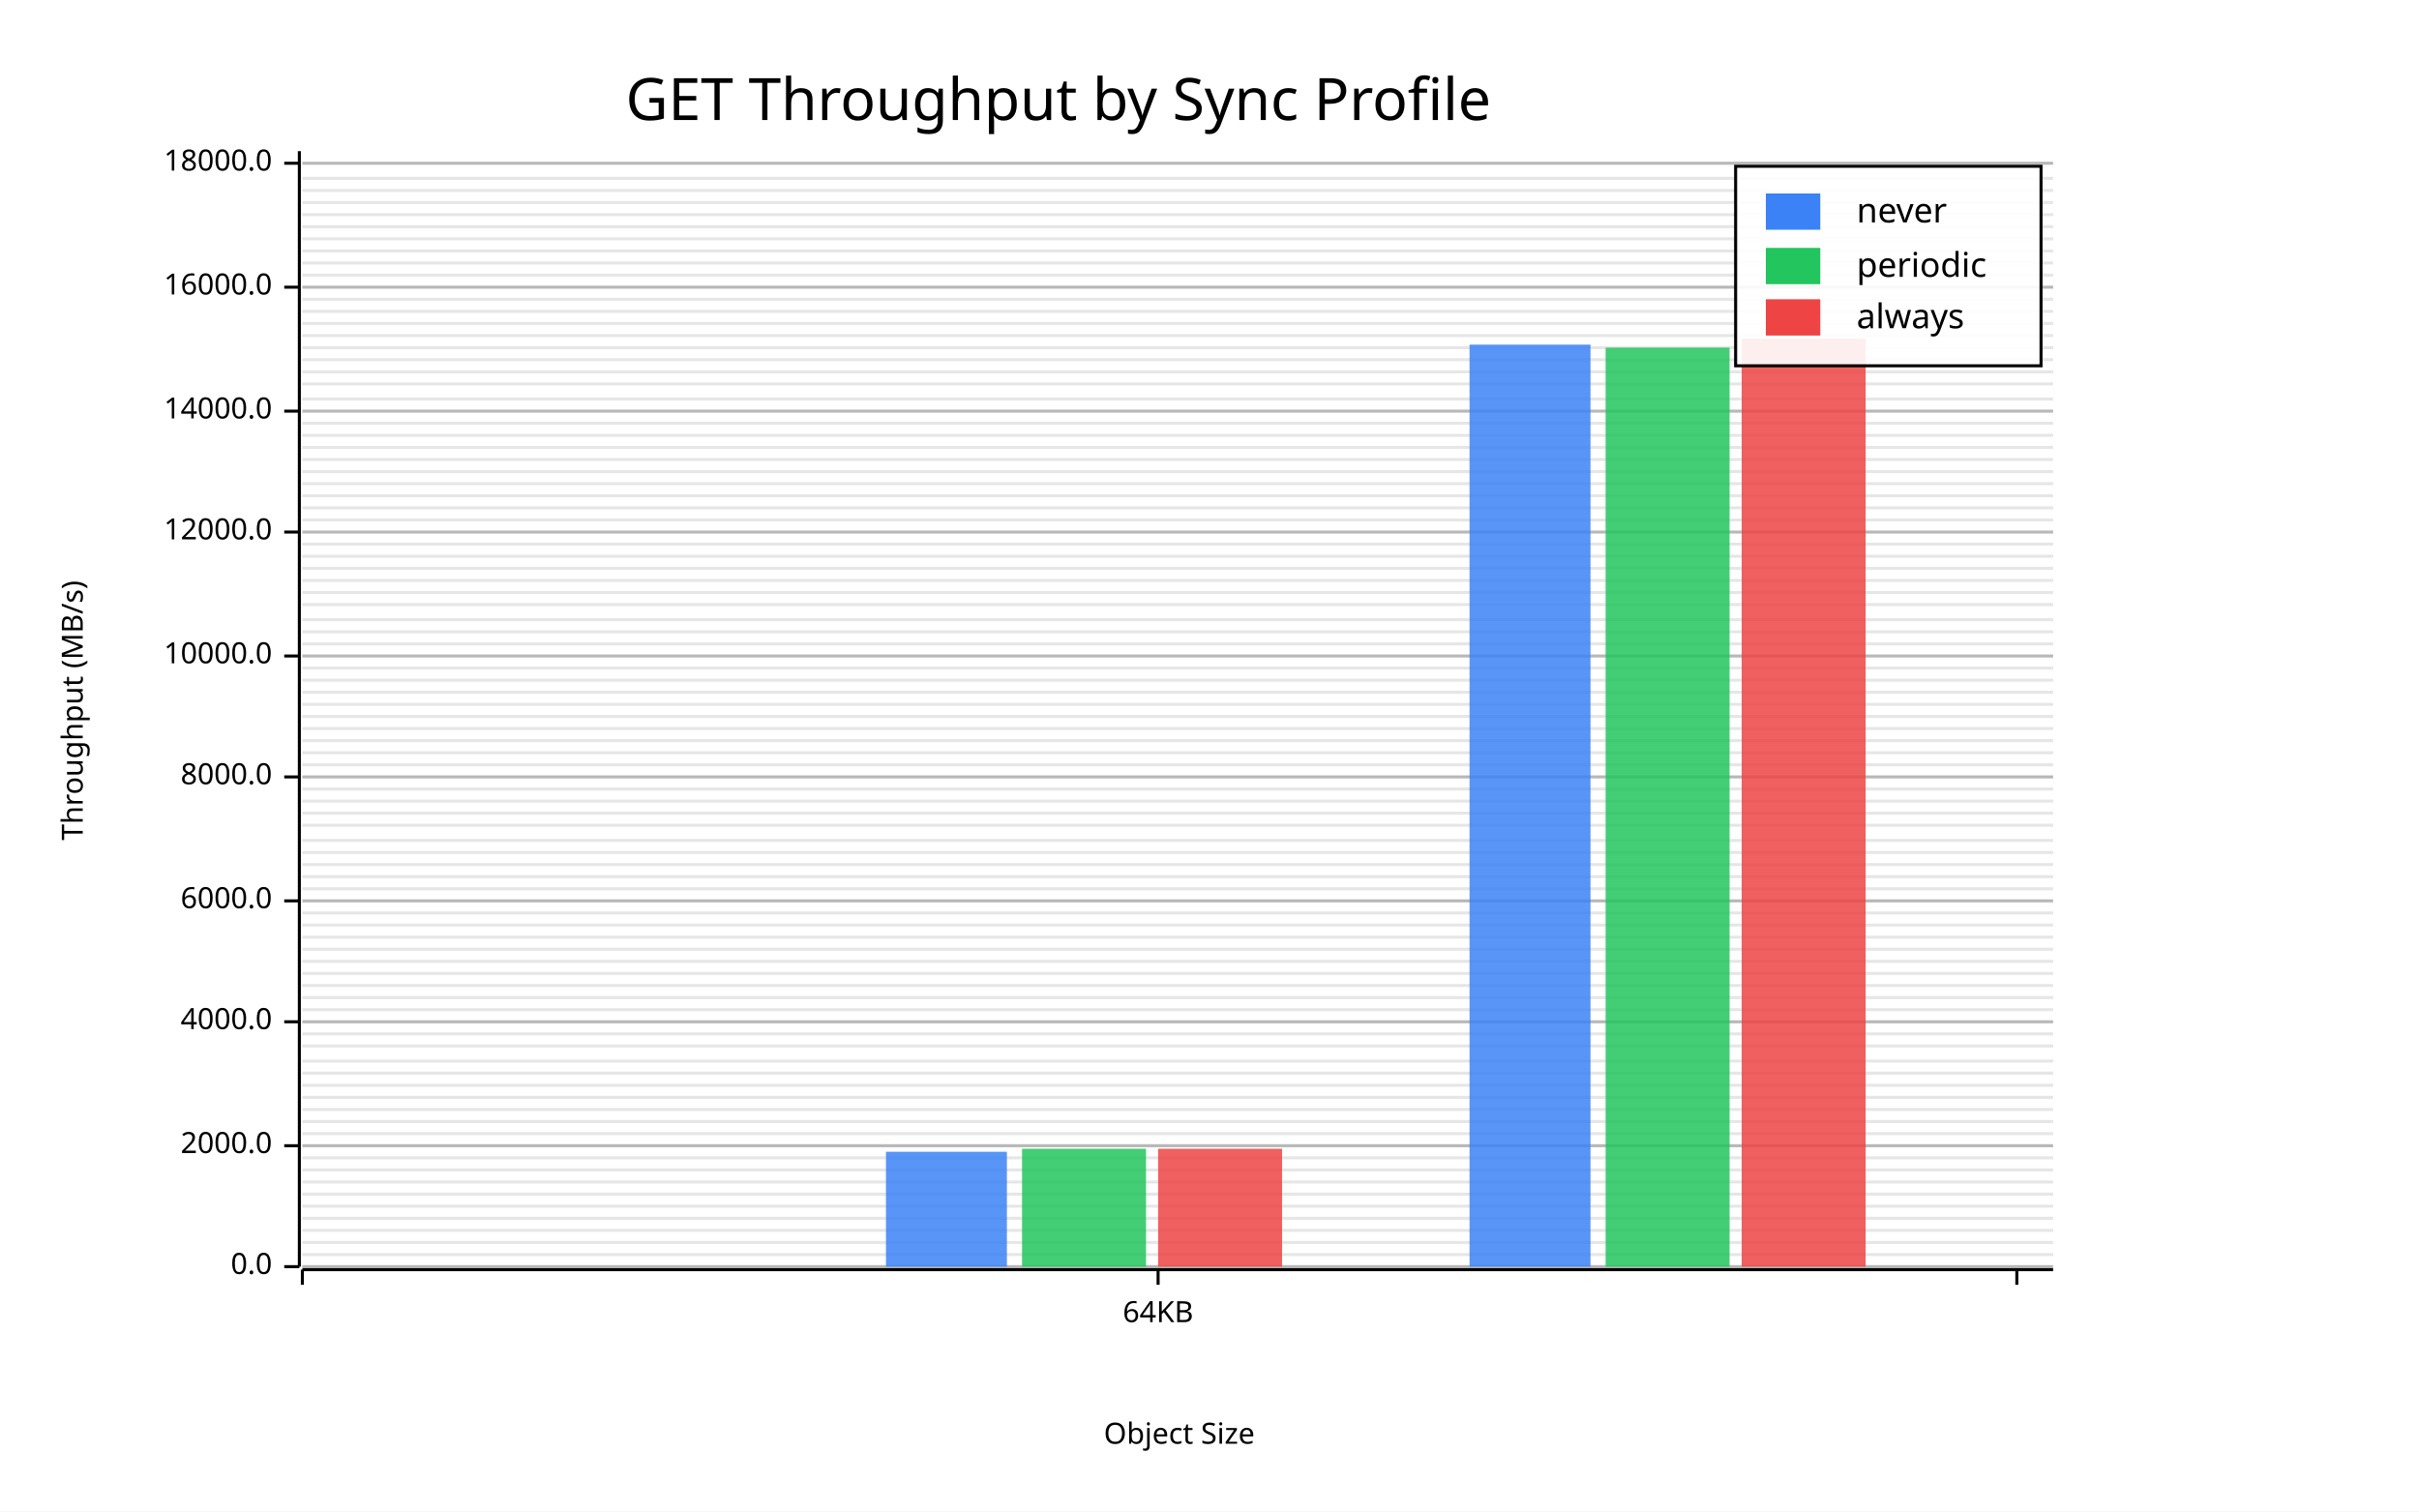
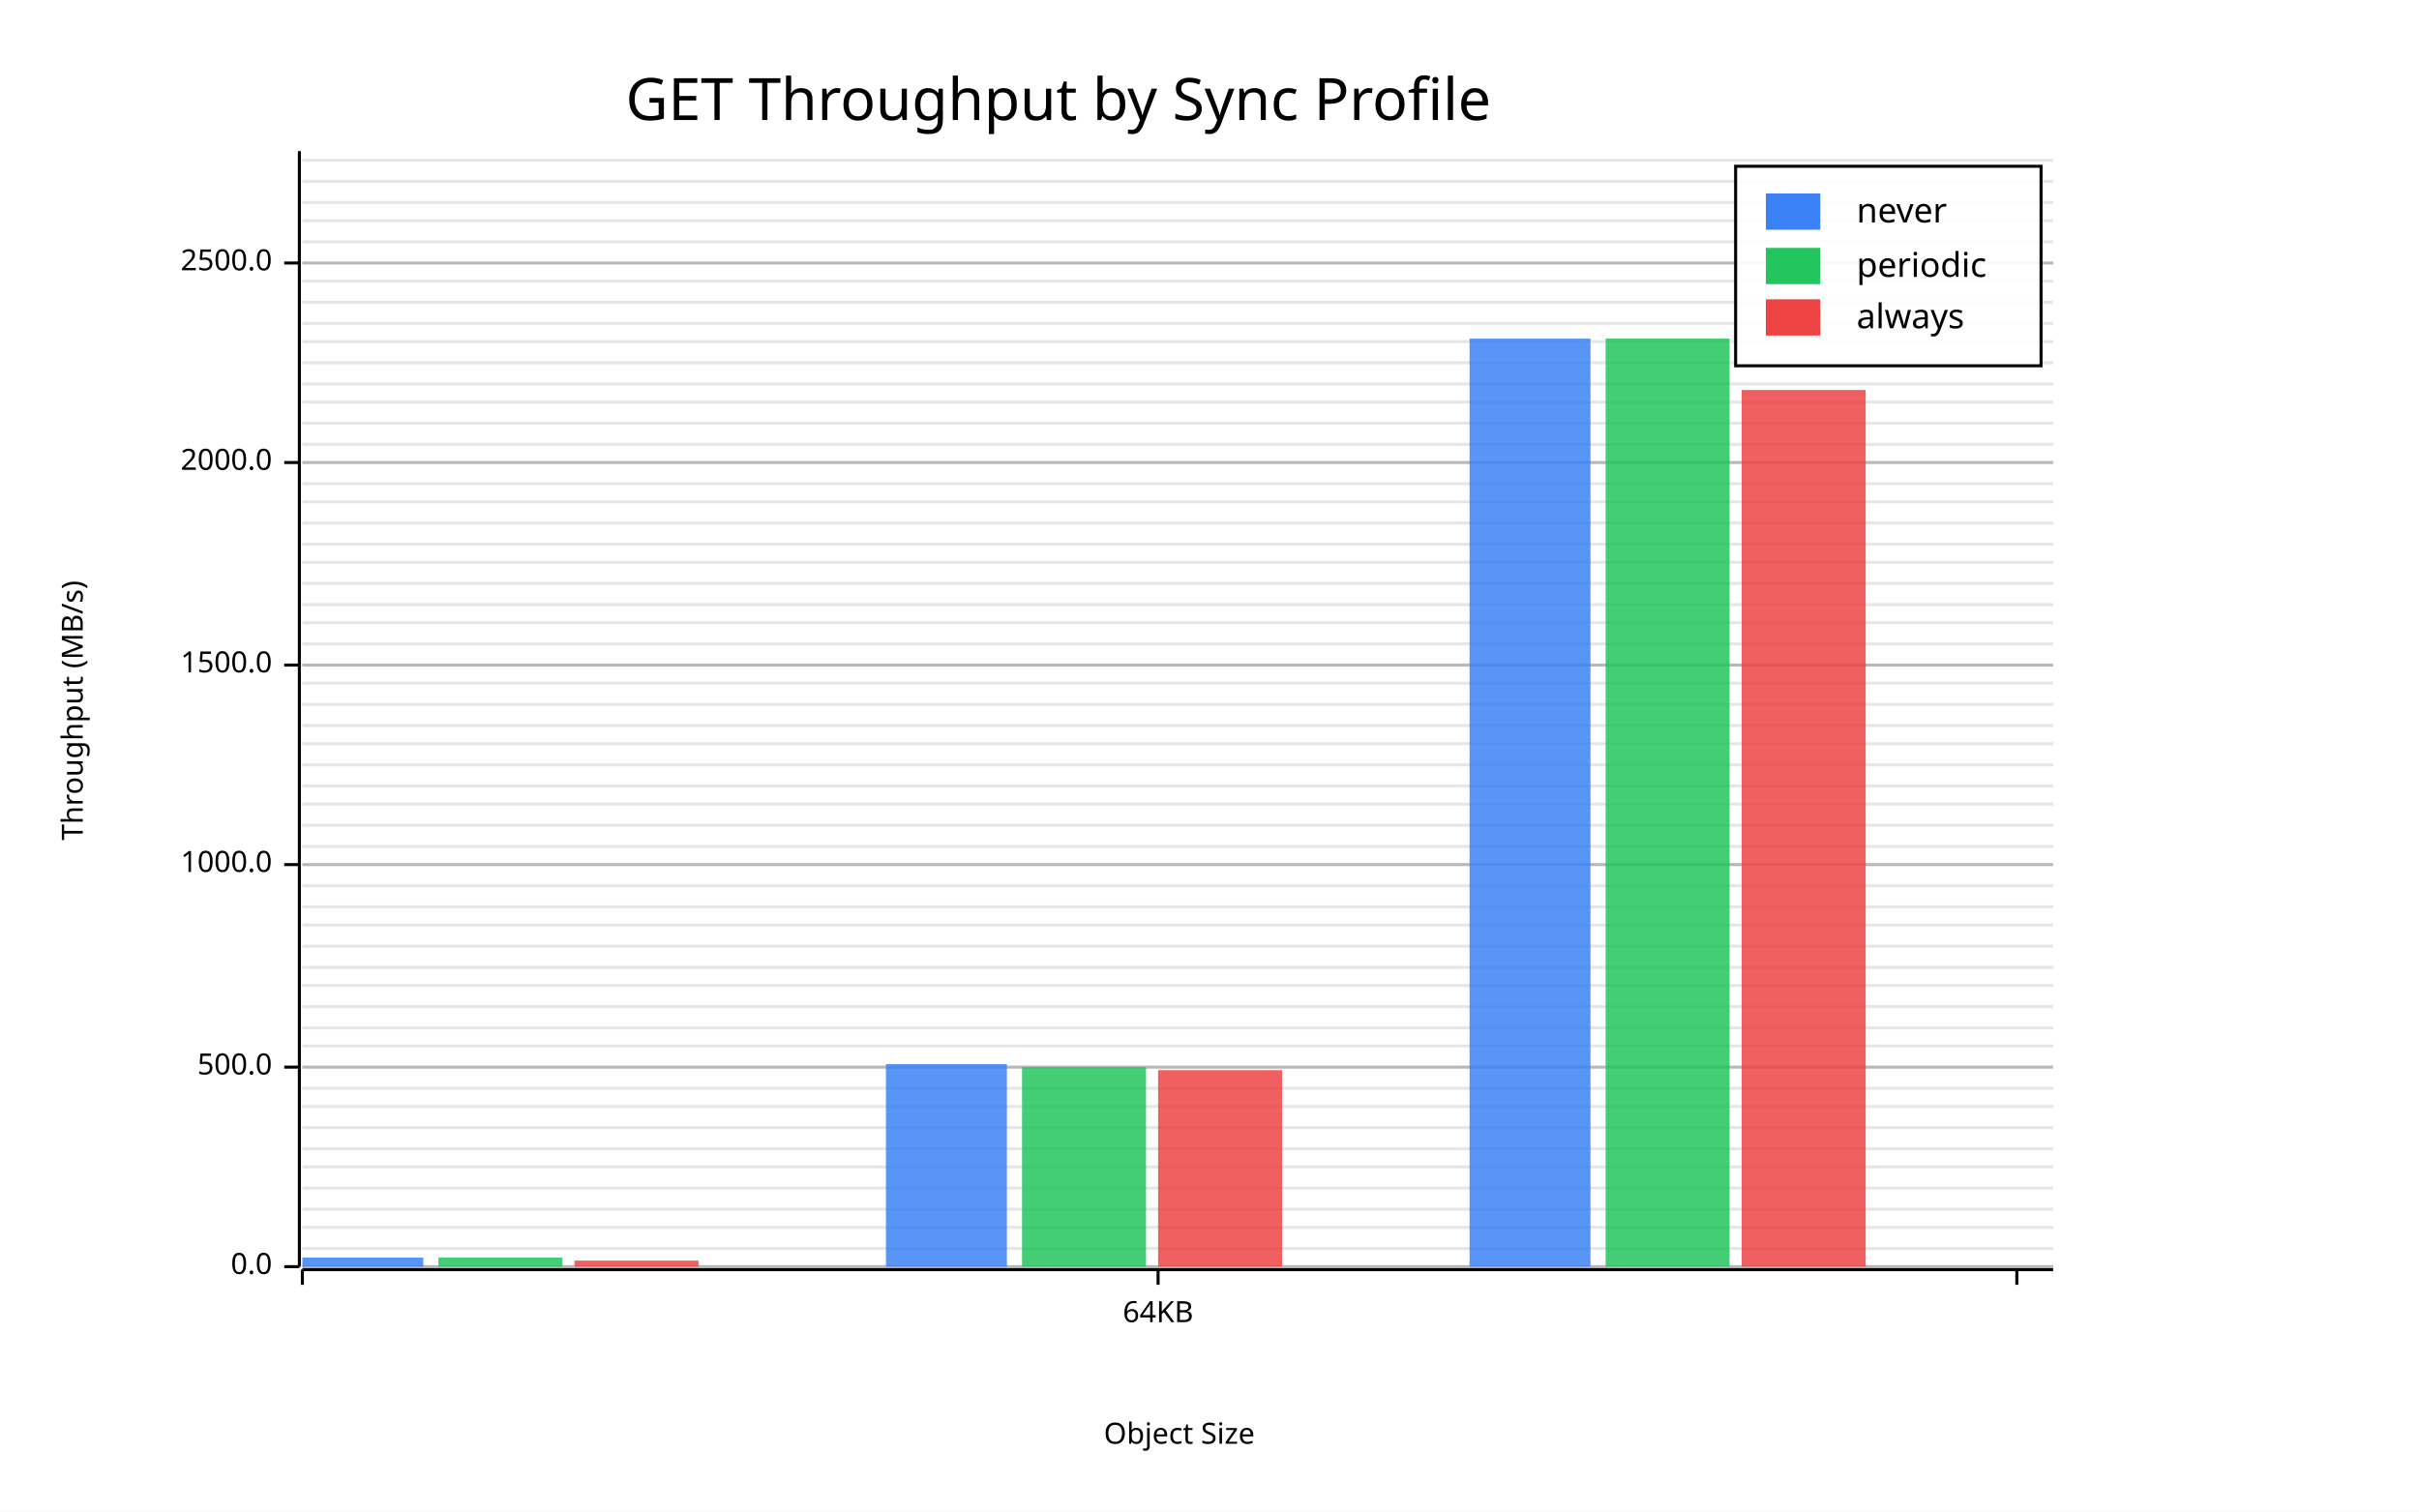
<svg xmlns="http://www.w3.org/2000/svg" width="800" height="500" viewBox="0 0 800 500">
  <rect x="0" y="0" width="800" height="500" opacity="1" fill="#FFFFFF" stroke="none" />
  <text x="350" y="25" dy="0.76em" text-anchor="middle" font-family="sans-serif" font-size="19.355" opacity="1" fill="#000000">
GET Throughput by Sync Profile
</text>
  <line opacity="0.1" stroke="#000000" stroke-width="1" x1="100" y1="419" x2="679" y2="419" />
-   <line opacity="0.1" stroke="#000000" stroke-width="1" x1="100" y1="415" x2="679" y2="415" />
-   <line opacity="0.1" stroke="#000000" stroke-width="1" x1="100" y1="411" x2="679" y2="411" />
-   <line opacity="0.1" stroke="#000000" stroke-width="1" x1="100" y1="407" x2="679" y2="407" />
-   <line opacity="0.1" stroke="#000000" stroke-width="1" x1="100" y1="403" x2="679" y2="403" />
-   <line opacity="0.1" stroke="#000000" stroke-width="1" x1="100" y1="399" x2="679" y2="399" />
-   <line opacity="0.1" stroke="#000000" stroke-width="1" x1="100" y1="395" x2="679" y2="395" />
-   <line opacity="0.1" stroke="#000000" stroke-width="1" x1="100" y1="391" x2="679" y2="391" />
-   <line opacity="0.1" stroke="#000000" stroke-width="1" x1="100" y1="387" x2="679" y2="387" />
-   <line opacity="0.1" stroke="#000000" stroke-width="1" x1="100" y1="383" x2="679" y2="383" />
-   <line opacity="0.1" stroke="#000000" stroke-width="1" x1="100" y1="379" x2="679" y2="379" />
-   <line opacity="0.1" stroke="#000000" stroke-width="1" x1="100" y1="375" x2="679" y2="375" />
-   <line opacity="0.1" stroke="#000000" stroke-width="1" x1="100" y1="371" x2="679" y2="371" />
-   <line opacity="0.1" stroke="#000000" stroke-width="1" x1="100" y1="367" x2="679" y2="367" />
-   <line opacity="0.1" stroke="#000000" stroke-width="1" x1="100" y1="363" x2="679" y2="363" />
-   <line opacity="0.1" stroke="#000000" stroke-width="1" x1="100" y1="359" x2="679" y2="359" />
-   <line opacity="0.1" stroke="#000000" stroke-width="1" x1="100" y1="355" x2="679" y2="355" />
-   <line opacity="0.1" stroke="#000000" stroke-width="1" x1="100" y1="351" x2="679" y2="351" />
+   <line opacity="0.1" stroke="#000000" stroke-width="1" x1="100" y1="413" x2="679" y2="413" />
+   <line opacity="0.1" stroke="#000000" stroke-width="1" x1="100" y1="406" x2="679" y2="406" />
+   <line opacity="0.1" stroke="#000000" stroke-width="1" x1="100" y1="400" x2="679" y2="400" />
+   <line opacity="0.1" stroke="#000000" stroke-width="1" x1="100" y1="393" x2="679" y2="393" />
+   <line opacity="0.1" stroke="#000000" stroke-width="1" x1="100" y1="386" x2="679" y2="386" />
+   <line opacity="0.1" stroke="#000000" stroke-width="1" x1="100" y1="380" x2="679" y2="380" />
+   <line opacity="0.1" stroke="#000000" stroke-width="1" x1="100" y1="373" x2="679" y2="373" />
+   <line opacity="0.1" stroke="#000000" stroke-width="1" x1="100" y1="366" x2="679" y2="366" />
+   <line opacity="0.1" stroke="#000000" stroke-width="1" x1="100" y1="360" x2="679" y2="360" />
+   <line opacity="0.1" stroke="#000000" stroke-width="1" x1="100" y1="353" x2="679" y2="353" />
  <line opacity="0.1" stroke="#000000" stroke-width="1" x1="100" y1="346" x2="679" y2="346" />
-   <line opacity="0.1" stroke="#000000" stroke-width="1" x1="100" y1="342" x2="679" y2="342" />
-   <line opacity="0.1" stroke="#000000" stroke-width="1" x1="100" y1="338" x2="679" y2="338" />
-   <line opacity="0.1" stroke="#000000" stroke-width="1" x1="100" y1="334" x2="679" y2="334" />
-   <line opacity="0.1" stroke="#000000" stroke-width="1" x1="100" y1="330" x2="679" y2="330" />
+   <line opacity="0.1" stroke="#000000" stroke-width="1" x1="100" y1="340" x2="679" y2="340" />
+   <line opacity="0.1" stroke="#000000" stroke-width="1" x1="100" y1="333" x2="679" y2="333" />
  <line opacity="0.1" stroke="#000000" stroke-width="1" x1="100" y1="326" x2="679" y2="326" />
-   <line opacity="0.1" stroke="#000000" stroke-width="1" x1="100" y1="322" x2="679" y2="322" />
-   <line opacity="0.1" stroke="#000000" stroke-width="1" x1="100" y1="318" x2="679" y2="318" />
-   <line opacity="0.1" stroke="#000000" stroke-width="1" x1="100" y1="314" x2="679" y2="314" />
-   <line opacity="0.1" stroke="#000000" stroke-width="1" x1="100" y1="310" x2="679" y2="310" />
+   <line opacity="0.1" stroke="#000000" stroke-width="1" x1="100" y1="320" x2="679" y2="320" />
+   <line opacity="0.1" stroke="#000000" stroke-width="1" x1="100" y1="313" x2="679" y2="313" />
  <line opacity="0.1" stroke="#000000" stroke-width="1" x1="100" y1="306" x2="679" y2="306" />
-   <line opacity="0.1" stroke="#000000" stroke-width="1" x1="100" y1="302" x2="679" y2="302" />
-   <line opacity="0.1" stroke="#000000" stroke-width="1" x1="100" y1="298" x2="679" y2="298" />
-   <line opacity="0.1" stroke="#000000" stroke-width="1" x1="100" y1="294" x2="679" y2="294" />
-   <line opacity="0.1" stroke="#000000" stroke-width="1" x1="100" y1="290" x2="679" y2="290" />
+   <line opacity="0.1" stroke="#000000" stroke-width="1" x1="100" y1="300" x2="679" y2="300" />
+   <line opacity="0.1" stroke="#000000" stroke-width="1" x1="100" y1="293" x2="679" y2="293" />
  <line opacity="0.1" stroke="#000000" stroke-width="1" x1="100" y1="286" x2="679" y2="286" />
-   <line opacity="0.1" stroke="#000000" stroke-width="1" x1="100" y1="282" x2="679" y2="282" />
-   <line opacity="0.1" stroke="#000000" stroke-width="1" x1="100" y1="278" x2="679" y2="278" />
+   <line opacity="0.1" stroke="#000000" stroke-width="1" x1="100" y1="280" x2="679" y2="280" />
  <line opacity="0.1" stroke="#000000" stroke-width="1" x1="100" y1="273" x2="679" y2="273" />
-   <line opacity="0.1" stroke="#000000" stroke-width="1" x1="100" y1="269" x2="679" y2="269" />
-   <line opacity="0.1" stroke="#000000" stroke-width="1" x1="100" y1="265" x2="679" y2="265" />
-   <line opacity="0.1" stroke="#000000" stroke-width="1" x1="100" y1="261" x2="679" y2="261" />
-   <line opacity="0.1" stroke="#000000" stroke-width="1" x1="100" y1="257" x2="679" y2="257" />
+   <line opacity="0.1" stroke="#000000" stroke-width="1" x1="100" y1="266" x2="679" y2="266" />
+   <line opacity="0.1" stroke="#000000" stroke-width="1" x1="100" y1="260" x2="679" y2="260" />
  <line opacity="0.1" stroke="#000000" stroke-width="1" x1="100" y1="253" x2="679" y2="253" />
-   <line opacity="0.1" stroke="#000000" stroke-width="1" x1="100" y1="249" x2="679" y2="249" />
-   <line opacity="0.1" stroke="#000000" stroke-width="1" x1="100" y1="245" x2="679" y2="245" />
-   <line opacity="0.1" stroke="#000000" stroke-width="1" x1="100" y1="241" x2="679" y2="241" />
-   <line opacity="0.1" stroke="#000000" stroke-width="1" x1="100" y1="237" x2="679" y2="237" />
+   <line opacity="0.1" stroke="#000000" stroke-width="1" x1="100" y1="246" x2="679" y2="246" />
+   <line opacity="0.1" stroke="#000000" stroke-width="1" x1="100" y1="240" x2="679" y2="240" />
  <line opacity="0.1" stroke="#000000" stroke-width="1" x1="100" y1="233" x2="679" y2="233" />
-   <line opacity="0.1" stroke="#000000" stroke-width="1" x1="100" y1="229" x2="679" y2="229" />
-   <line opacity="0.1" stroke="#000000" stroke-width="1" x1="100" y1="225" x2="679" y2="225" />
-   <line opacity="0.1" stroke="#000000" stroke-width="1" x1="100" y1="221" x2="679" y2="221" />
-   <line opacity="0.1" stroke="#000000" stroke-width="1" x1="100" y1="217" x2="679" y2="217" />
+   <line opacity="0.1" stroke="#000000" stroke-width="1" x1="100" y1="226" x2="679" y2="226" />
+   <line opacity="0.1" stroke="#000000" stroke-width="1" x1="100" y1="220" x2="679" y2="220" />
  <line opacity="0.1" stroke="#000000" stroke-width="1" x1="100" y1="213" x2="679" y2="213" />
-   <line opacity="0.1" stroke="#000000" stroke-width="1" x1="100" y1="209" x2="679" y2="209" />
-   <line opacity="0.1" stroke="#000000" stroke-width="1" x1="100" y1="205" x2="679" y2="205" />
+   <line opacity="0.1" stroke="#000000" stroke-width="1" x1="100" y1="206" x2="679" y2="206" />
  <line opacity="0.1" stroke="#000000" stroke-width="1" x1="100" y1="200" x2="679" y2="200" />
-   <line opacity="0.1" stroke="#000000" stroke-width="1" x1="100" y1="196" x2="679" y2="196" />
-   <line opacity="0.1" stroke="#000000" stroke-width="1" x1="100" y1="192" x2="679" y2="192" />
-   <line opacity="0.1" stroke="#000000" stroke-width="1" x1="100" y1="188" x2="679" y2="188" />
-   <line opacity="0.1" stroke="#000000" stroke-width="1" x1="100" y1="184" x2="679" y2="184" />
+   <line opacity="0.1" stroke="#000000" stroke-width="1" x1="100" y1="193" x2="679" y2="193" />
+   <line opacity="0.1" stroke="#000000" stroke-width="1" x1="100" y1="186" x2="679" y2="186" />
  <line opacity="0.1" stroke="#000000" stroke-width="1" x1="100" y1="180" x2="679" y2="180" />
-   <line opacity="0.1" stroke="#000000" stroke-width="1" x1="100" y1="176" x2="679" y2="176" />
-   <line opacity="0.1" stroke="#000000" stroke-width="1" x1="100" y1="172" x2="679" y2="172" />
-   <line opacity="0.1" stroke="#000000" stroke-width="1" x1="100" y1="168" x2="679" y2="168" />
-   <line opacity="0.1" stroke="#000000" stroke-width="1" x1="100" y1="164" x2="679" y2="164" />
+   <line opacity="0.1" stroke="#000000" stroke-width="1" x1="100" y1="173" x2="679" y2="173" />
+   <line opacity="0.1" stroke="#000000" stroke-width="1" x1="100" y1="166" x2="679" y2="166" />
  <line opacity="0.1" stroke="#000000" stroke-width="1" x1="100" y1="160" x2="679" y2="160" />
-   <line opacity="0.1" stroke="#000000" stroke-width="1" x1="100" y1="156" x2="679" y2="156" />
-   <line opacity="0.1" stroke="#000000" stroke-width="1" x1="100" y1="152" x2="679" y2="152" />
-   <line opacity="0.1" stroke="#000000" stroke-width="1" x1="100" y1="148" x2="679" y2="148" />
-   <line opacity="0.1" stroke="#000000" stroke-width="1" x1="100" y1="144" x2="679" y2="144" />
+   <line opacity="0.1" stroke="#000000" stroke-width="1" x1="100" y1="153" x2="679" y2="153" />
+   <line opacity="0.1" stroke="#000000" stroke-width="1" x1="100" y1="147" x2="679" y2="147" />
  <line opacity="0.1" stroke="#000000" stroke-width="1" x1="100" y1="140" x2="679" y2="140" />
-   <line opacity="0.1" stroke="#000000" stroke-width="1" x1="100" y1="136" x2="679" y2="136" />
-   <line opacity="0.1" stroke="#000000" stroke-width="1" x1="100" y1="132" x2="679" y2="132" />
+   <line opacity="0.1" stroke="#000000" stroke-width="1" x1="100" y1="133" x2="679" y2="133" />
  <line opacity="0.1" stroke="#000000" stroke-width="1" x1="100" y1="127" x2="679" y2="127" />
-   <line opacity="0.1" stroke="#000000" stroke-width="1" x1="100" y1="123" x2="679" y2="123" />
-   <line opacity="0.1" stroke="#000000" stroke-width="1" x1="100" y1="119" x2="679" y2="119" />
-   <line opacity="0.1" stroke="#000000" stroke-width="1" x1="100" y1="115" x2="679" y2="115" />
-   <line opacity="0.1" stroke="#000000" stroke-width="1" x1="100" y1="111" x2="679" y2="111" />
+   <line opacity="0.1" stroke="#000000" stroke-width="1" x1="100" y1="120" x2="679" y2="120" />
+   <line opacity="0.1" stroke="#000000" stroke-width="1" x1="100" y1="113" x2="679" y2="113" />
  <line opacity="0.1" stroke="#000000" stroke-width="1" x1="100" y1="107" x2="679" y2="107" />
-   <line opacity="0.1" stroke="#000000" stroke-width="1" x1="100" y1="103" x2="679" y2="103" />
-   <line opacity="0.1" stroke="#000000" stroke-width="1" x1="100" y1="99" x2="679" y2="99" />
-   <line opacity="0.1" stroke="#000000" stroke-width="1" x1="100" y1="95" x2="679" y2="95" />
-   <line opacity="0.1" stroke="#000000" stroke-width="1" x1="100" y1="91" x2="679" y2="91" />
+   <line opacity="0.1" stroke="#000000" stroke-width="1" x1="100" y1="100" x2="679" y2="100" />
+   <line opacity="0.1" stroke="#000000" stroke-width="1" x1="100" y1="93" x2="679" y2="93" />
  <line opacity="0.1" stroke="#000000" stroke-width="1" x1="100" y1="87" x2="679" y2="87" />
-   <line opacity="0.1" stroke="#000000" stroke-width="1" x1="100" y1="83" x2="679" y2="83" />
-   <line opacity="0.1" stroke="#000000" stroke-width="1" x1="100" y1="79" x2="679" y2="79" />
-   <line opacity="0.1" stroke="#000000" stroke-width="1" x1="100" y1="75" x2="679" y2="75" />
-   <line opacity="0.1" stroke="#000000" stroke-width="1" x1="100" y1="71" x2="679" y2="71" />
+   <line opacity="0.1" stroke="#000000" stroke-width="1" x1="100" y1="80" x2="679" y2="80" />
+   <line opacity="0.1" stroke="#000000" stroke-width="1" x1="100" y1="73" x2="679" y2="73" />
  <line opacity="0.1" stroke="#000000" stroke-width="1" x1="100" y1="67" x2="679" y2="67" />
-   <line opacity="0.1" stroke="#000000" stroke-width="1" x1="100" y1="63" x2="679" y2="63" />
-   <line opacity="0.1" stroke="#000000" stroke-width="1" x1="100" y1="59" x2="679" y2="59" />
-   <line opacity="0.1" stroke="#000000" stroke-width="1" x1="100" y1="54" x2="679" y2="54" />
+   <line opacity="0.1" stroke="#000000" stroke-width="1" x1="100" y1="60" x2="679" y2="60" />
+   <line opacity="0.1" stroke="#000000" stroke-width="1" x1="100" y1="53" x2="679" y2="53" />
  <text x="20" y="235" dy="0.76em" text-anchor="middle" font-family="sans-serif" font-size="9.677" opacity="1" fill="#000000" transform="rotate(270, 20, 235)">
Throughput (MB/s)
</text>
  <text x="390" y="480" dy="-0.5ex" text-anchor="middle" font-family="sans-serif" font-size="9.677" opacity="1" fill="#000000">
Object Size
</text>
  <line opacity="0.2" stroke="#000000" stroke-width="1" x1="100" y1="419" x2="679" y2="419" />
-   <line opacity="0.2" stroke="#000000" stroke-width="1" x1="100" y1="379" x2="679" y2="379" />
-   <line opacity="0.2" stroke="#000000" stroke-width="1" x1="100" y1="338" x2="679" y2="338" />
-   <line opacity="0.2" stroke="#000000" stroke-width="1" x1="100" y1="298" x2="679" y2="298" />
-   <line opacity="0.2" stroke="#000000" stroke-width="1" x1="100" y1="257" x2="679" y2="257" />
-   <line opacity="0.2" stroke="#000000" stroke-width="1" x1="100" y1="217" x2="679" y2="217" />
-   <line opacity="0.2" stroke="#000000" stroke-width="1" x1="100" y1="176" x2="679" y2="176" />
-   <line opacity="0.2" stroke="#000000" stroke-width="1" x1="100" y1="136" x2="679" y2="136" />
-   <line opacity="0.2" stroke="#000000" stroke-width="1" x1="100" y1="95" x2="679" y2="95" />
-   <line opacity="0.2" stroke="#000000" stroke-width="1" x1="100" y1="54" x2="679" y2="54" />
+   <line opacity="0.2" stroke="#000000" stroke-width="1" x1="100" y1="353" x2="679" y2="353" />
+   <line opacity="0.2" stroke="#000000" stroke-width="1" x1="100" y1="286" x2="679" y2="286" />
+   <line opacity="0.2" stroke="#000000" stroke-width="1" x1="100" y1="220" x2="679" y2="220" />
+   <line opacity="0.2" stroke="#000000" stroke-width="1" x1="100" y1="153" x2="679" y2="153" />
+   <line opacity="0.2" stroke="#000000" stroke-width="1" x1="100" y1="87" x2="679" y2="87" />
  <polyline fill="none" opacity="1" stroke="#000000" stroke-width="1" points="99,50 99,419 " />
  <text x="90" y="419" dy="0.5ex" text-anchor="end" font-family="sans-serif" font-size="9.677" opacity="1" fill="#000000">
0.0
</text>
  <polyline fill="none" opacity="1" stroke="#000000" stroke-width="1" points="94,419 99,419 " />
-   <text x="90" y="379" dy="0.5ex" text-anchor="end" font-family="sans-serif" font-size="9.677" opacity="1" fill="#000000">
+   <text x="90" y="353" dy="0.5ex" text-anchor="end" font-family="sans-serif" font-size="9.677" opacity="1" fill="#000000">
+ 500.0
+ </text>
+   <polyline fill="none" opacity="1" stroke="#000000" stroke-width="1" points="94,353 99,353 " />
+   <text x="90" y="286" dy="0.5ex" text-anchor="end" font-family="sans-serif" font-size="9.677" opacity="1" fill="#000000">
+ 1000.0
+ </text>
+   <polyline fill="none" opacity="1" stroke="#000000" stroke-width="1" points="94,286 99,286 " />
+   <text x="90" y="220" dy="0.5ex" text-anchor="end" font-family="sans-serif" font-size="9.677" opacity="1" fill="#000000">
+ 1500.0
+ </text>
+   <polyline fill="none" opacity="1" stroke="#000000" stroke-width="1" points="94,220 99,220 " />
+   <text x="90" y="153" dy="0.5ex" text-anchor="end" font-family="sans-serif" font-size="9.677" opacity="1" fill="#000000">
2000.0
</text>
-   <polyline fill="none" opacity="1" stroke="#000000" stroke-width="1" points="94,379 99,379 " />
-   <text x="90" y="338" dy="0.5ex" text-anchor="end" font-family="sans-serif" font-size="9.677" opacity="1" fill="#000000">
- 4000.0
+   <polyline fill="none" opacity="1" stroke="#000000" stroke-width="1" points="94,153 99,153 " />
+   <text x="90" y="87" dy="0.5ex" text-anchor="end" font-family="sans-serif" font-size="9.677" opacity="1" fill="#000000">
+ 2500.0
</text>
-   <polyline fill="none" opacity="1" stroke="#000000" stroke-width="1" points="94,338 99,338 " />
-   <text x="90" y="298" dy="0.5ex" text-anchor="end" font-family="sans-serif" font-size="9.677" opacity="1" fill="#000000">
- 6000.0
- </text>
-   <polyline fill="none" opacity="1" stroke="#000000" stroke-width="1" points="94,298 99,298 " />
-   <text x="90" y="257" dy="0.5ex" text-anchor="end" font-family="sans-serif" font-size="9.677" opacity="1" fill="#000000">
- 8000.0
- </text>
-   <polyline fill="none" opacity="1" stroke="#000000" stroke-width="1" points="94,257 99,257 " />
-   <text x="90" y="217" dy="0.5ex" text-anchor="end" font-family="sans-serif" font-size="9.677" opacity="1" fill="#000000">
- 10000.0
- </text>
-   <polyline fill="none" opacity="1" stroke="#000000" stroke-width="1" points="94,217 99,217 " />
-   <text x="90" y="176" dy="0.5ex" text-anchor="end" font-family="sans-serif" font-size="9.677" opacity="1" fill="#000000">
- 12000.0
- </text>
-   <polyline fill="none" opacity="1" stroke="#000000" stroke-width="1" points="94,176 99,176 " />
-   <text x="90" y="136" dy="0.5ex" text-anchor="end" font-family="sans-serif" font-size="9.677" opacity="1" fill="#000000">
- 14000.0
- </text>
-   <polyline fill="none" opacity="1" stroke="#000000" stroke-width="1" points="94,136 99,136 " />
-   <text x="90" y="95" dy="0.5ex" text-anchor="end" font-family="sans-serif" font-size="9.677" opacity="1" fill="#000000">
- 16000.0
- </text>
-   <polyline fill="none" opacity="1" stroke="#000000" stroke-width="1" points="94,95 99,95 " />
-   <text x="90" y="54" dy="0.5ex" text-anchor="end" font-family="sans-serif" font-size="9.677" opacity="1" fill="#000000">
- 18000.0
- </text>
-   <polyline fill="none" opacity="1" stroke="#000000" stroke-width="1" points="94,54 99,54 " />
+   <polyline fill="none" opacity="1" stroke="#000000" stroke-width="1" points="94,87 99,87 " />
  <polyline fill="none" opacity="1" stroke="#000000" stroke-width="1" points="100,420 679,420 " />
  <text x="100" y="430" dy="0.76em" text-anchor="middle" font-family="sans-serif" font-size="9.677" opacity="1" fill="#000000">

</text>
  <polyline fill="none" opacity="1" stroke="#000000" stroke-width="1" points="100,420 100,425 " />
  <text x="383" y="430" dy="0.76em" text-anchor="middle" font-family="sans-serif" font-size="9.677" opacity="1" fill="#000000">
64KB
</text>
  <polyline fill="none" opacity="1" stroke="#000000" stroke-width="1" points="383,420 383,425 " />
  <text x="667" y="430" dy="0.76em" text-anchor="middle" font-family="sans-serif" font-size="9.677" opacity="1" fill="#000000">

</text>
  <polyline fill="none" opacity="1" stroke="#000000" stroke-width="1" points="667,420 667,425 " />
-   <rect x="100" y="419" width="40" height="0" opacity="0.85" fill="#3B82F6" stroke="none" />
-   <rect x="293" y="381" width="40" height="38" opacity="0.85" fill="#3B82F6" stroke="none" />
-   <rect x="486" y="114" width="40" height="305" opacity="0.85" fill="#3B82F6" stroke="none" />
-   <rect x="145" y="419" width="41" height="0" opacity="0.85" fill="#22C55E" stroke="none" />
-   <rect x="338" y="380" width="41" height="39" opacity="0.85" fill="#22C55E" stroke="none" />
-   <rect x="531" y="115" width="41" height="304" opacity="0.85" fill="#22C55E" stroke="none" />
-   <rect x="190" y="419" width="41" height="0" opacity="0.85" fill="#EF4444" stroke="none" />
-   <rect x="383" y="380" width="41" height="39" opacity="0.85" fill="#EF4444" stroke="none" />
-   <rect x="576" y="112" width="41" height="307" opacity="0.85" fill="#EF4444" stroke="none" />
+   <rect x="100" y="416" width="40" height="3" opacity="0.85" fill="#3B82F6" stroke="none" />
+   <rect x="293" y="352" width="40" height="67" opacity="0.85" fill="#3B82F6" stroke="none" />
+   <rect x="486" y="112" width="40" height="307" opacity="0.85" fill="#3B82F6" stroke="none" />
+   <rect x="145" y="416" width="41" height="3" opacity="0.85" fill="#22C55E" stroke="none" />
+   <rect x="338" y="353" width="41" height="66" opacity="0.85" fill="#22C55E" stroke="none" />
+   <rect x="531" y="112" width="41" height="307" opacity="0.85" fill="#22C55E" stroke="none" />
+   <rect x="190" y="417" width="41" height="2" opacity="0.85" fill="#EF4444" stroke="none" />
+   <rect x="383" y="354" width="41" height="65" opacity="0.85" fill="#EF4444" stroke="none" />
+   <rect x="576" y="129" width="41" height="290" opacity="0.85" fill="#EF4444" stroke="none" />
  <rect x="574" y="55" width="101" height="66" opacity="0.9" fill="#FFFFFF" stroke="none" />
  <rect x="574" y="55" width="101" height="66" opacity="1" fill="none" stroke="#000000" />
  <text x="614" y="65" dy="0.76em" text-anchor="start" font-family="sans-serif" font-size="11.29" opacity="1" fill="#000000">
never
</text>
  <text x="614" y="83" dy="0.76em" text-anchor="start" font-family="sans-serif" font-size="11.29" opacity="1" fill="#000000">
periodic
</text>
  <text x="614" y="100" dy="0.76em" text-anchor="start" font-family="sans-serif" font-size="11.29" opacity="1" fill="#000000">
always
</text>
  <rect x="584" y="64" width="18" height="12" opacity="1" fill="#3B82F6" stroke="none" />
  <rect x="584" y="82" width="18" height="12" opacity="1" fill="#22C55E" stroke="none" />
  <rect x="584" y="99" width="18" height="12" opacity="1" fill="#EF4444" stroke="none" />
</svg>
